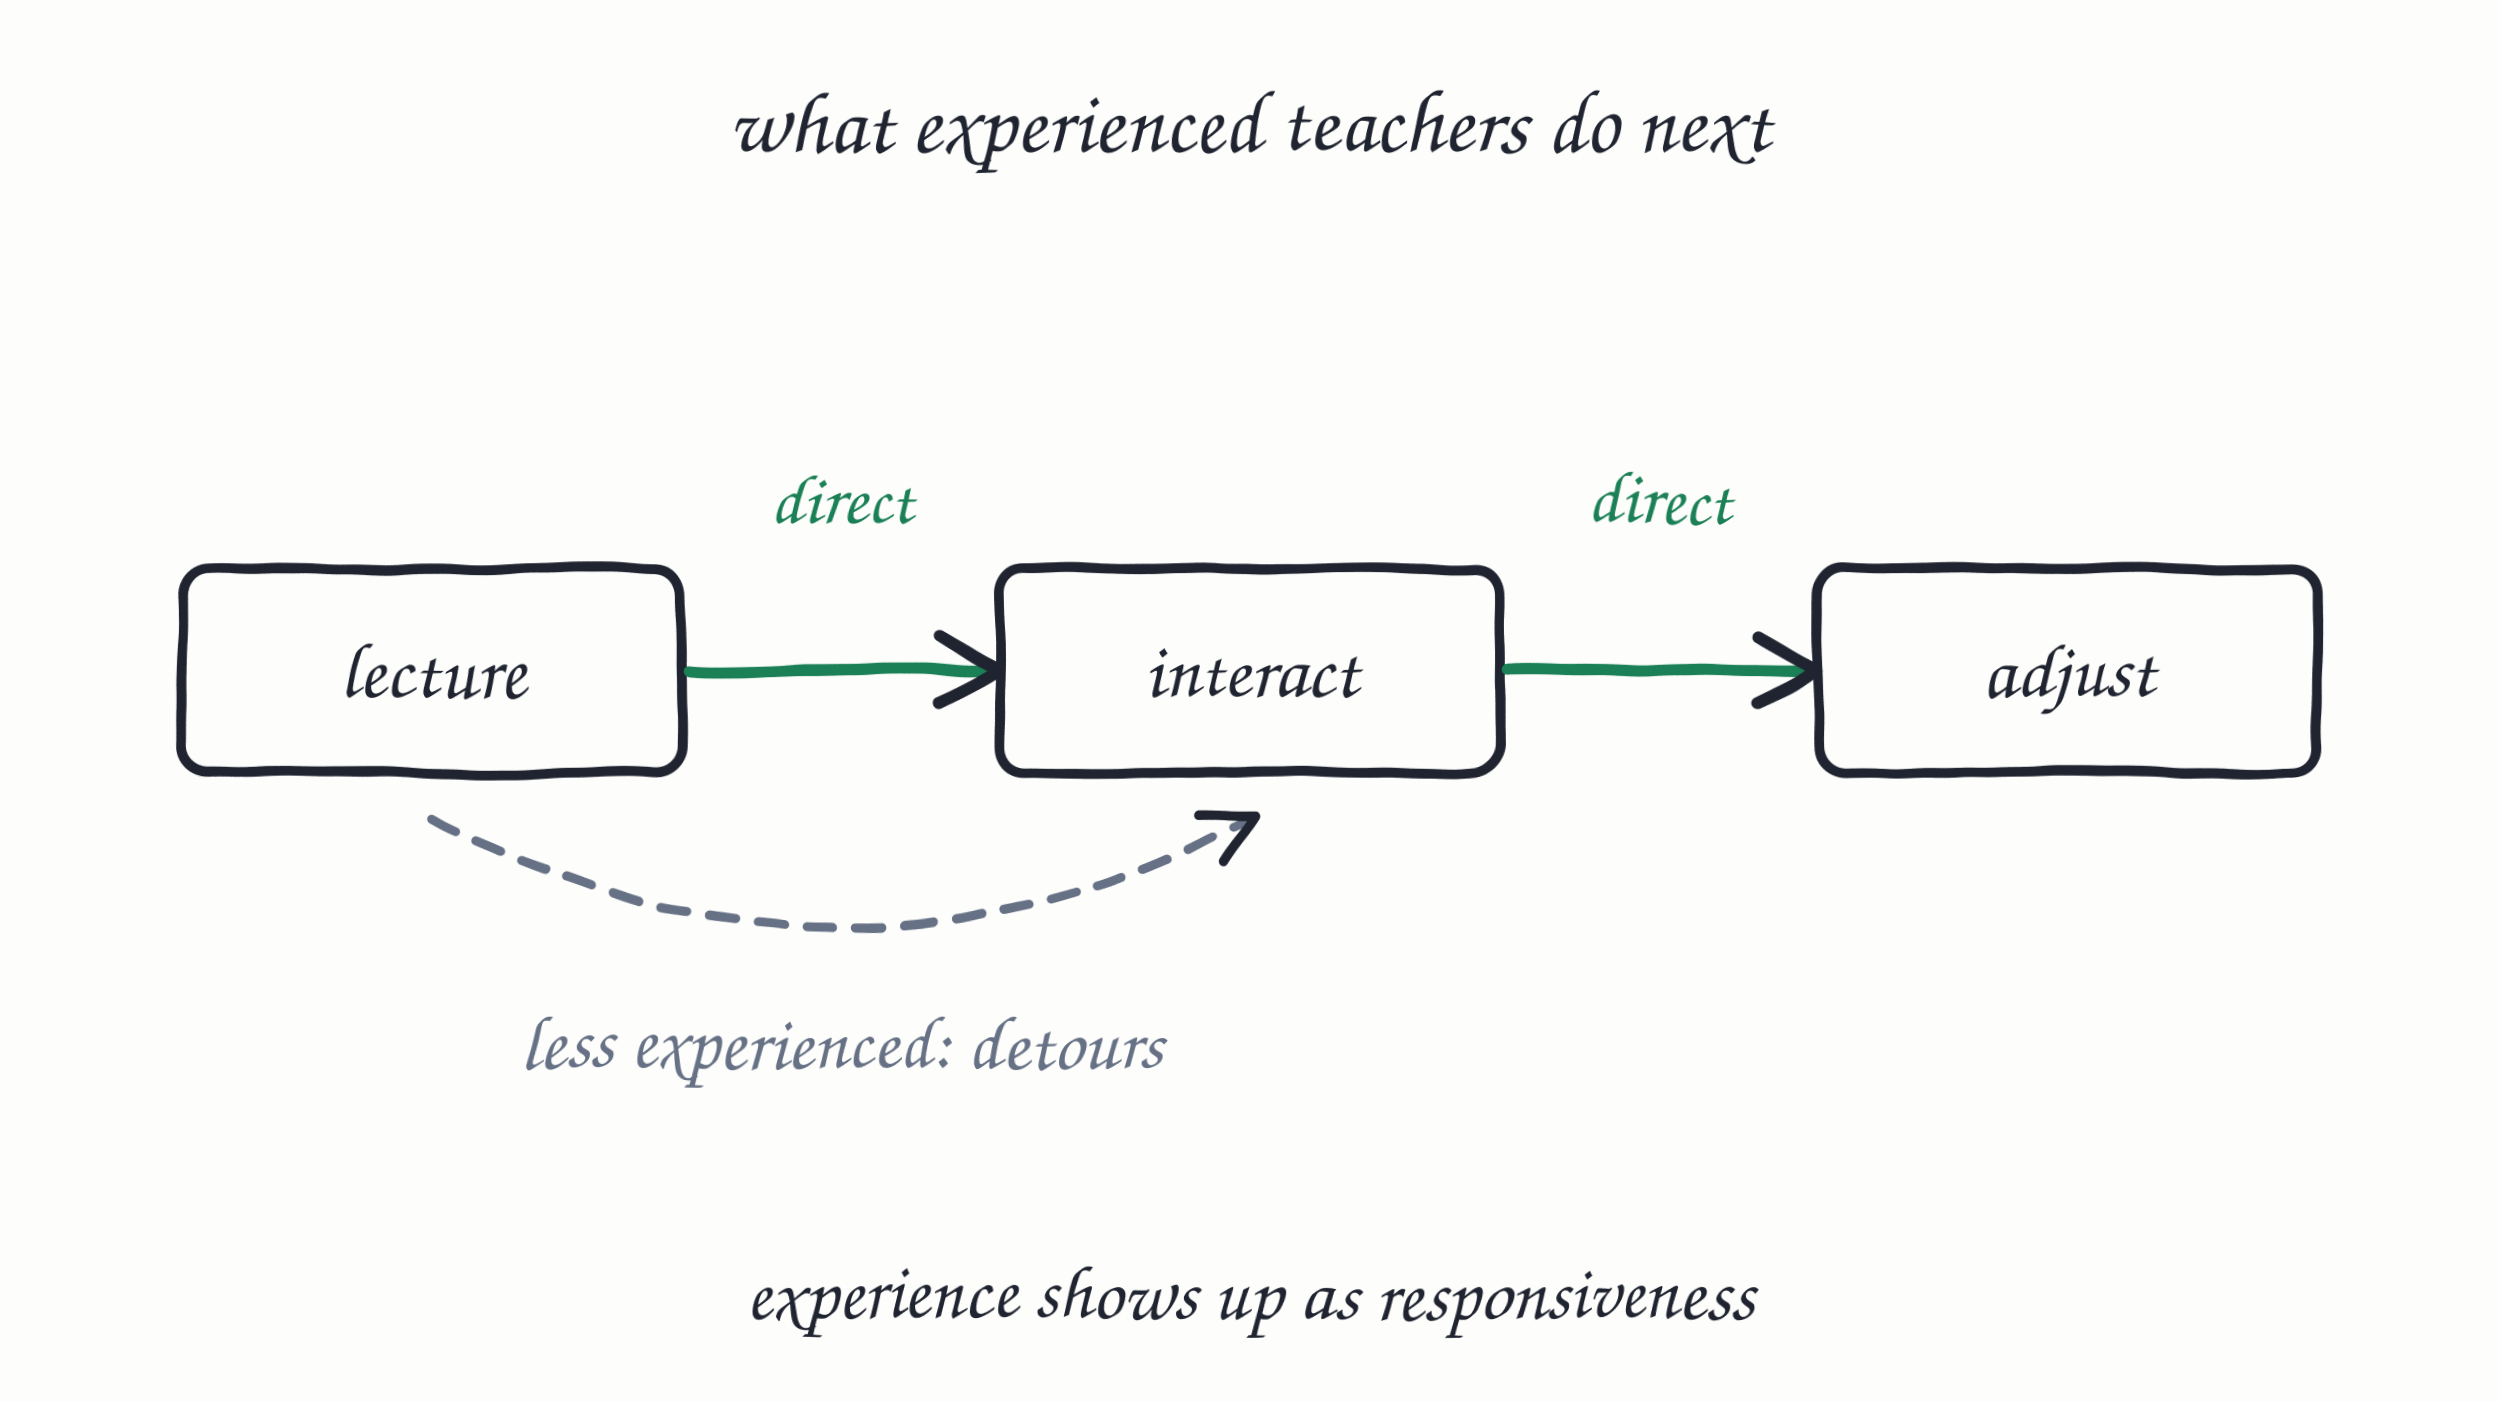
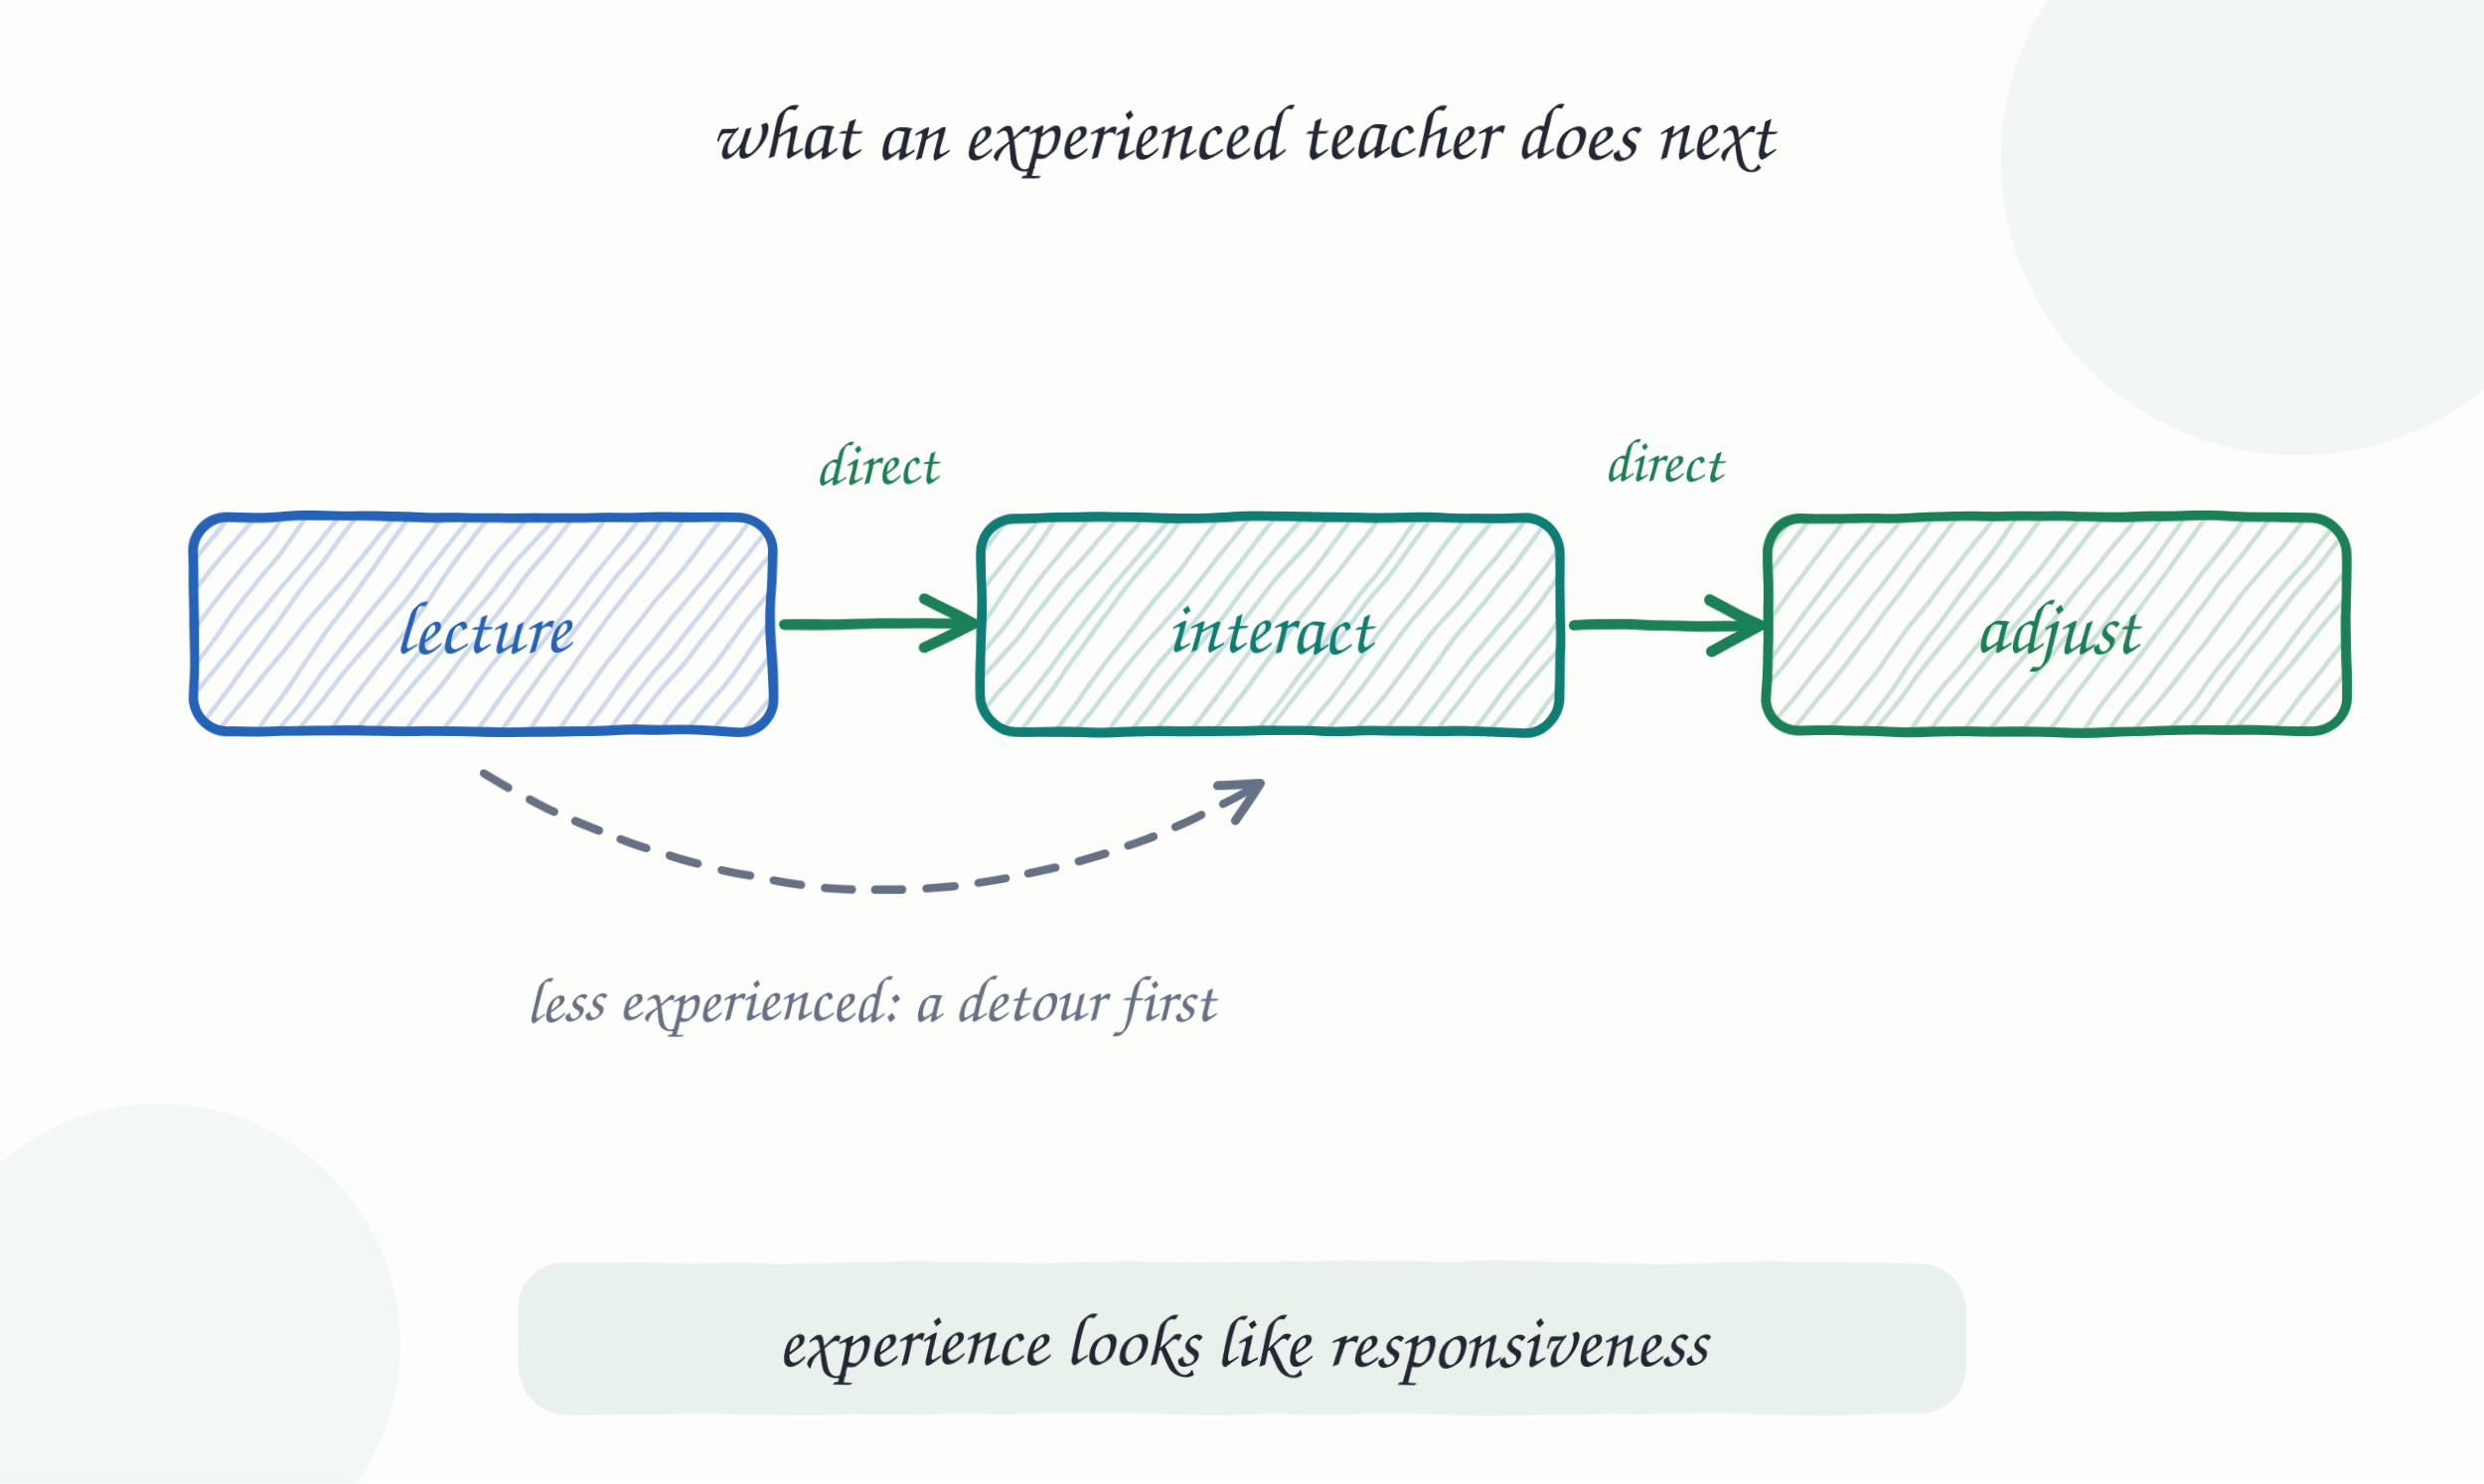
- <svg xmlns="http://www.w3.org/2000/svg" class="wb" viewBox="0 0 660 370" role="img" aria-label="How does teaching experience show up in classroom behaviour?">
+ <svg xmlns="http://www.w3.org/2000/svg" class="wb" viewBox="0 0 720 430" role="img" aria-label="How does teaching experience show up in classroom behaviour?">
  <defs>
-     <filter id="r5" x="-12%" y="-12%" width="124%" height="124%" filterUnits="objectBoundingBox">
-       <feTurbulence type="fractalNoise" baseFrequency="0.028" numOctaves="3" seed="5" result="n" />
-       <feDisplacementMap in="SourceGraphic" in2="n" scale="2.6" xChannelSelector="R" yChannelSelector="G" />
+     <filter id="r5" x="-10%" y="-10%" width="120%" height="120%">
+       <feTurbulence type="fractalNoise" baseFrequency="0.024" numOctaves="3" seed="5" result="n" />
+       <feDisplacementMap in="SourceGraphic" in2="n" scale="2.2" xChannelSelector="R" yChannelSelector="G" />
    </filter>
-     <marker id="ah5" viewBox="0 0 12 12" refX="9" refY="6" markerWidth="7" markerHeight="7" orient="auto-start-reverse">
-       <path d="M1 1 L10 6 L1 11" fill="none" stroke="#1f2430" stroke-width="1.8" stroke-linecap="round" stroke-linejoin="round" />
+     <filter id="soft5" x="-20%" y="-20%" width="140%" height="140%">
+       <feGaussianBlur stdDeviation="5" />
+     </filter>
+     <marker id="ah5_667185" viewBox="0 0 12 12" refX="9" refY="6" markerWidth="6.5" markerHeight="6.5" orient="auto-start-reverse">
+       <path d="M1.5 1.5 L10 6 L1.5 10.5" fill="none" stroke="#667185" stroke-width="2" stroke-linecap="round" stroke-linejoin="round" />
+     </marker>
+     <marker id="ah5_232733" viewBox="0 0 12 12" refX="9" refY="6" markerWidth="6.5" markerHeight="6.5" orient="auto-start-reverse">
+       <path d="M1.5 1.5 L10 6 L1.5 10.5" fill="none" stroke="#232733" stroke-width="2" stroke-linecap="round" stroke-linejoin="round" />
+     </marker>
+     <marker id="ah5_2563b8" viewBox="0 0 12 12" refX="9" refY="6" markerWidth="6.5" markerHeight="6.5" orient="auto-start-reverse">
+       <path d="M1.5 1.5 L10 6 L1.5 10.5" fill="none" stroke="#2563b8" stroke-width="2" stroke-linecap="round" stroke-linejoin="round" />
+     </marker>
+     <marker id="ah5_6b4fbb" viewBox="0 0 12 12" refX="9" refY="6" markerWidth="6.5" markerHeight="6.5" orient="auto-start-reverse">
+       <path d="M1.5 1.5 L10 6 L1.5 10.5" fill="none" stroke="#6b4fbb" stroke-width="2" stroke-linecap="round" stroke-linejoin="round" />
+     </marker>
+     <marker id="ah5_1b8056" viewBox="0 0 12 12" refX="9" refY="6" markerWidth="6.5" markerHeight="6.5" orient="auto-start-reverse">
+       <path d="M1.5 1.5 L10 6 L1.5 10.5" fill="none" stroke="#1b8056" stroke-width="2" stroke-linecap="round" stroke-linejoin="round" />
+     </marker>
+     <marker id="ah5_0f7d73" viewBox="0 0 12 12" refX="9" refY="6" markerWidth="6.5" markerHeight="6.5" orient="auto-start-reverse">
+       <path d="M1.5 1.5 L10 6 L1.5 10.5" fill="none" stroke="#0f7d73" stroke-width="2" stroke-linecap="round" stroke-linejoin="round" />
+     </marker>
+     <marker id="ah5_c23b52" viewBox="0 0 12 12" refX="9" refY="6" markerWidth="6.5" markerHeight="6.5" orient="auto-start-reverse">
+       <path d="M1.5 1.5 L10 6 L1.5 10.5" fill="none" stroke="#c23b52" stroke-width="2" stroke-linecap="round" stroke-linejoin="round" />
+     </marker>
+     <marker id="ah5_946915" viewBox="0 0 12 12" refX="9" refY="6" markerWidth="6.5" markerHeight="6.5" orient="auto-start-reverse">
+       <path d="M1.5 1.5 L10 6 L1.5 10.5" fill="none" stroke="#946915" stroke-width="2" stroke-linecap="round" stroke-linejoin="round" />
    </marker>
  </defs>
-   <rect width="660" height="370" fill="#fdfdfb" />
+   <rect width="720" height="430" fill="#fdfdfb" />
+   <circle cx="666" cy="46" r="86" fill="#1b8056" fill-opacity="0.05" />
+   <circle cx="46" cy="390" r="70" fill="#1b8056" fill-opacity="0.04" />
  <g filter="url(#r5)">
-     <text x="330" y="40" text-anchor="middle" font-family="'Caveat', 'Bradley Hand', cursive" font-size="23" font-weight="600" fill="#1f2430">what experienced teachers do next</text>
-     <rect x="48" y="150" width="132" height="54" rx="7" fill="none" stroke="#1f2430" stroke-width="2.6" />
-     <text x="114" y="184" text-anchor="middle" font-family="'Caveat', 'Bradley Hand', cursive" font-size="21" font-weight="600" fill="#1f2430">lecture</text>
-     <rect x="264" y="150" width="132" height="54" rx="7" fill="none" stroke="#1f2430" stroke-width="2.6" />
-     <text x="330" y="184" text-anchor="middle" font-family="'Caveat', 'Bradley Hand', cursive" font-size="21" font-weight="600" fill="#1f2430">interact</text>
-     <rect x="480" y="150" width="132" height="54" rx="7" fill="none" stroke="#1f2430" stroke-width="2.6" />
-     <text x="546" y="184" text-anchor="middle" font-family="'Caveat', 'Bradley Hand', cursive" font-size="21" font-weight="600" fill="#1f2430">adjust</text>
-     <path d="M182 177 L262 177" fill="none" stroke="#1b8056" stroke-width="3.0" stroke-linecap="round" stroke-linejoin="round" marker-end="url(#ah5)" />
-     <path d="M398 177 L478 177" fill="none" stroke="#1b8056" stroke-width="3.0" stroke-linecap="round" stroke-linejoin="round" marker-end="url(#ah5)" />
-     <text x="222" y="138" text-anchor="middle" font-family="'Caveat', 'Bradley Hand', cursive" font-size="19" font-weight="600" fill="#1b8056">direct</text>
-     <text x="438" y="138" text-anchor="middle" font-family="'Caveat', 'Bradley Hand', cursive" font-size="19" font-weight="600" fill="#1b8056">direct</text>
-     <path d="M114 216 q110 58 216 0" fill="none" stroke="#667185" stroke-width="2.4" stroke-linecap="round" stroke-linejoin="round" stroke-dasharray="7 6" marker-end="url(#ah5)" />
-     <text x="222" y="282" text-anchor="middle" font-family="'Caveat', 'Bradley Hand', cursive" font-size="20" font-weight="600" fill="#667185">less experienced: detours</text>
-     <text x="330" y="348" text-anchor="middle" font-family="'Caveat', 'Bradley Hand', cursive" font-size="20" font-weight="600" fill="#1f2430">experience shows up as responsiveness</text>
+     <text x="360" y="46" text-anchor="middle" font-family="'Caveat','Bradley Hand',cursive" font-size="23" font-weight="600" fill="#232733">what an experienced teacher does next</text>
+     <clipPath id="c5_56_150">
+       <rect x="56" y="150" width="168" height="62" rx="10" />
+     </clipPath>
+     <g clip-path="url(#c5_56_150)" stroke="#2563b8" stroke-width="1.3" stroke-opacity="0.22" stroke-linecap="round">
+       <path d="M6.0 210.7 L56.5 150.9" fill="none" />
+       <path d="M17.7 210.9 L65.1 151.3" fill="none" />
+       <path d="M22.6 212.0 L72.4 151.2" fill="none" />
+       <path d="M31.3 212.9 L81.9 150.0" fill="none" />
+       <path d="M40.7 212.9 L89.8 148.9" fill="none" />
+       <path d="M48.2 211.1 L98.1 150.3" fill="none" />
+       <path d="M56.8 212.4 L103.5 149.6" fill="none" />
+       <path d="M64.1 210.7 L114.5 149.9" fill="none" />
+       <path d="M74.2 212.3 L119.6 148.4" fill="none" />
+       <path d="M80.1 212.6 L128.4 149.9" fill="none" />
+       <path d="M87.1 210.9 L135.5 151.3" fill="none" />
+       <path d="M96.0 211.5 L142.5 148.9" fill="none" />
+       <path d="M102.3 213.2 L151.6 151.2" fill="none" />
+       <path d="M109.6 210.7 L160.3 149.9" fill="none" />
+       <path d="M118.1 211.0 L166.9 148.4" fill="none" />
+       <path d="M128.6 211.1 L174.8 151.0" fill="none" />
+       <path d="M137.0 212.8 L184.3 151.4" fill="none" />
+       <path d="M143.6 213.3 L191.7 150.7" fill="none" />
+       <path d="M152.0 212.9 L199.2 149.1" fill="none" />
+       <path d="M161.1 212.3 L210.0 149.2" fill="none" />
+       <path d="M169.2 212.3 L217.5 150.9" fill="none" />
+       <path d="M175.7 213.1 L224.8 150.7" fill="none" />
+       <path d="M183.5 210.9 L232.5 149.6" fill="none" />
+       <path d="M192.6 210.5 L240.3 150.9" fill="none" />
+       <path d="M199.6 211.7 L247.9 149.6" fill="none" />
+       <path d="M207.6 210.5 L255.2 148.7" fill="none" />
+       <path d="M216.0 210.8 L264.8 148.4" fill="none" />
+       <path d="M224.7 212.5 L272.8 149.3" fill="none" />
+       <path d="M234.2 211.4 L281.3 151.4" fill="none" />
+       <path d="M239.2 213.2 L288.5 150.4" fill="none" />
+       <path d="M247.5 213.1 L297.9 151.4" fill="none" />
+       <path d="M255.5 211.3 L306.1 151.4" fill="none" />
+       <path d="M264.7 212.6 L314.9 150.5" fill="none" />
+     </g>
+     <rect x="56" y="150" width="168" height="62" rx="10" fill="none" stroke="#2563b8" stroke-width="2.8" />
+     <text x="140" y="189" text-anchor="middle" font-family="'Caveat','Bradley Hand',cursive" font-size="22" font-weight="600" fill="#2563b8">lecture</text>
+     <clipPath id="c6_284_150">
+       <rect x="284" y="150" width="168" height="62" rx="10" />
+     </clipPath>
+     <g clip-path="url(#c6_284_150)" stroke="#0f7d73" stroke-width="1.3" stroke-opacity="0.22" stroke-linecap="round">
+       <path d="M236.6 211.1 L284.8 150.8" fill="none" />
+       <path d="M243.9 213.5 L292.4 149.6" fill="none" />
+       <path d="M250.7 211.1 L300.8 151.4" fill="none" />
+       <path d="M260.9 212.7 L307.8 148.9" fill="none" />
+       <path d="M267.6 210.9 L315.5 150.8" fill="none" />
+       <path d="M273.4 210.4 L324.2 149.9" fill="none" />
+       <path d="M281.3 211.0 L331.1 150.3" fill="none" />
+       <path d="M289.6 212.8 L337.6 151.4" fill="none" />
+       <path d="M294.8 213.3 L342.9 149.0" fill="none" />
+       <path d="M305.4 212.3 L352.0 151.6" fill="none" />
+       <path d="M311.4 212.2 L361.9 150.8" fill="none" />
+       <path d="M320.9 212.0 L369.6 150.3" fill="none" />
+       <path d="M327.4 212.4 L378.3 148.7" fill="none" />
+       <path d="M335.0 211.9 L385.1 149.4" fill="none" />
+       <path d="M344.2 212.9 L391.4 150.5" fill="none" />
+       <path d="M351.2 212.3 L400.1 149.7" fill="none" />
+       <path d="M362.8 213.4 L410.2 151.5" fill="none" />
+       <path d="M367.5 211.6 L416.7 148.6" fill="none" />
+       <path d="M377.9 212.8 L425.1 150.2" fill="none" />
+       <path d="M385.3 211.2 L433.5 149.4" fill="none" />
+       <path d="M394.0 210.7 L442.5 149.8" fill="none" />
+       <path d="M400.4 213.4 L449.5 149.0" fill="none" />
+       <path d="M410.0 212.2 L457.5 151.4" fill="none" />
+       <path d="M416.9 211.2 L465.2 149.5" fill="none" />
+       <path d="M426.4 212.7 L473.2 150.5" fill="none" />
+       <path d="M431.6 211.7 L483.2 149.8" fill="none" />
+       <path d="M442.6 211.1 L490.5 149.0" fill="none" />
+       <path d="M448.8 212.5 L499.3 149.3" fill="none" />
+       <path d="M456.2 210.5 L506.1 149.4" fill="none" />
+       <path d="M463.0 213.3 L513.1 150.8" fill="none" />
+       <path d="M473.2 210.6 L519.3 149.5" fill="none" />
+       <path d="M480.2 210.7 L526.7 149.0" fill="none" />
+       <path d="M488.5 212.4 L537.0 150.7" fill="none" />
+       <path d="M494.1 213.5 L542.2 150.2" fill="none" />
+     </g>
+     <rect x="284" y="150" width="168" height="62" rx="10" fill="none" stroke="#0f7d73" stroke-width="2.8" />
+     <text x="368" y="189" text-anchor="middle" font-family="'Caveat','Bradley Hand',cursive" font-size="22" font-weight="600" fill="#0f7d73">interact</text>
+     <clipPath id="c7_512_150">
+       <rect x="512" y="150" width="168" height="62" rx="10" />
+     </clipPath>
+     <g clip-path="url(#c7_512_150)" stroke="#1b8056" stroke-width="1.3" stroke-opacity="0.22" stroke-linecap="round">
+       <path d="M463.9 211.7 L513.0 149.4" fill="none" />
+       <path d="M470.6 212.0 L520.5 148.6" fill="none" />
+       <path d="M477.6 212.2 L525.2 148.8" fill="none" />
+       <path d="M487.4 212.5 L535.0 149.5" fill="none" />
+       <path d="M496.2 212.2 L544.2 149.7" fill="none" />
+       <path d="M501.8 211.0 L552.2 149.0" fill="none" />
+       <path d="M512.9 211.9 L560.9 149.9" fill="none" />
+       <path d="M520.1 211.9 L568.7 148.9" fill="none" />
+       <path d="M530.7 211.6 L578.5 150.2" fill="none" />
+       <path d="M538.7 213.0 L584.4 151.1" fill="none" />
+       <path d="M543.3 211.9 L593.5 148.8" fill="none" />
+       <path d="M552.3 212.8 L602.3 151.3" fill="none" />
+       <path d="M558.4 212.9 L608.6 151.1" fill="none" />
+       <path d="M569.3 211.6 L618.3 150.9" fill="none" />
+       <path d="M575.7 212.8 L626.1 151.1" fill="none" />
+       <path d="M585.1 213.3 L633.6 150.4" fill="none" />
+       <path d="M594.0 211.4 L641.1 148.6" fill="none" />
+       <path d="M603.4 211.9 L651.0 150.3" fill="none" />
+       <path d="M611.9 210.7 L659.4 148.6" fill="none" />
+       <path d="M618.3 212.3 L669.3 148.8" fill="none" />
+       <path d="M629.1 211.3 L677.5 151.0" fill="none" />
+       <path d="M633.5 212.9 L681.5 151.5" fill="none" />
+       <path d="M644.1 212.2 L692.3 148.5" fill="none" />
+       <path d="M649.2 210.5 L698.7 150.2" fill="none" />
+       <path d="M658.7 212.4 L706.7 150.3" fill="none" />
+       <path d="M665.2 213.5 L714.1 150.1" fill="none" />
+       <path d="M675.9 212.5 L723.2 150.4" fill="none" />
+       <path d="M680.9 212.5 L730.3 150.5" fill="none" />
+       <path d="M689.3 213.5 L738.7 148.7" fill="none" />
+       <path d="M697.8 212.7 L746.4 148.5" fill="none" />
+       <path d="M708.1 210.8 L755.1 150.6" fill="none" />
+       <path d="M714.3 210.8 L765.2 149.0" fill="none" />
+       <path d="M724.7 212.2 L771.0 149.1" fill="none" />
+     </g>
+     <rect x="512" y="150" width="168" height="62" rx="10" fill="none" stroke="#1b8056" stroke-width="2.8" />
+     <text x="596" y="189" text-anchor="middle" font-family="'Caveat','Bradley Hand',cursive" font-size="22" font-weight="600" fill="#1b8056">adjust</text>
+     <path d="M228 181 L280 181" fill="none" stroke="#1b8056" stroke-width="3.0" stroke-linecap="round" stroke-linejoin="round" marker-end="url(#ah5_1b8056)" />
+     <path d="M456 181 L508 181" fill="none" stroke="#1b8056" stroke-width="3.0" stroke-linecap="round" stroke-linejoin="round" marker-end="url(#ah5_1b8056)" />
+     <text x="254" y="140" text-anchor="middle" font-family="'Caveat','Bradley Hand',cursive" font-size="18" font-weight="600" fill="#1b8056">direct</text>
+     <text x="482" y="140" text-anchor="middle" font-family="'Caveat','Bradley Hand',cursive" font-size="18" font-weight="600" fill="#1b8056">direct</text>
+     <path d="M140 224 q114 66 224 4" fill="none" stroke="#667185" stroke-width="2.4" stroke-linecap="round" stroke-linejoin="round" stroke-dasharray="8 7" marker-end="url(#ah5_667185)" />
+     <text x="252" y="296" text-anchor="middle" font-family="'Caveat','Bradley Hand',cursive" font-size="19" font-weight="600" fill="#667185">less experienced: a detour first</text>
+     <rect x="150" y="366" width="420" height="44" rx="14" fill="#1b8056" fill-opacity="0.09" />
+     <text x="360" y="396" text-anchor="middle" font-family="'Caveat','Bradley Hand',cursive" font-size="22" font-weight="600" fill="#232733">experience looks like responsiveness</text>
  </g>
</svg>
